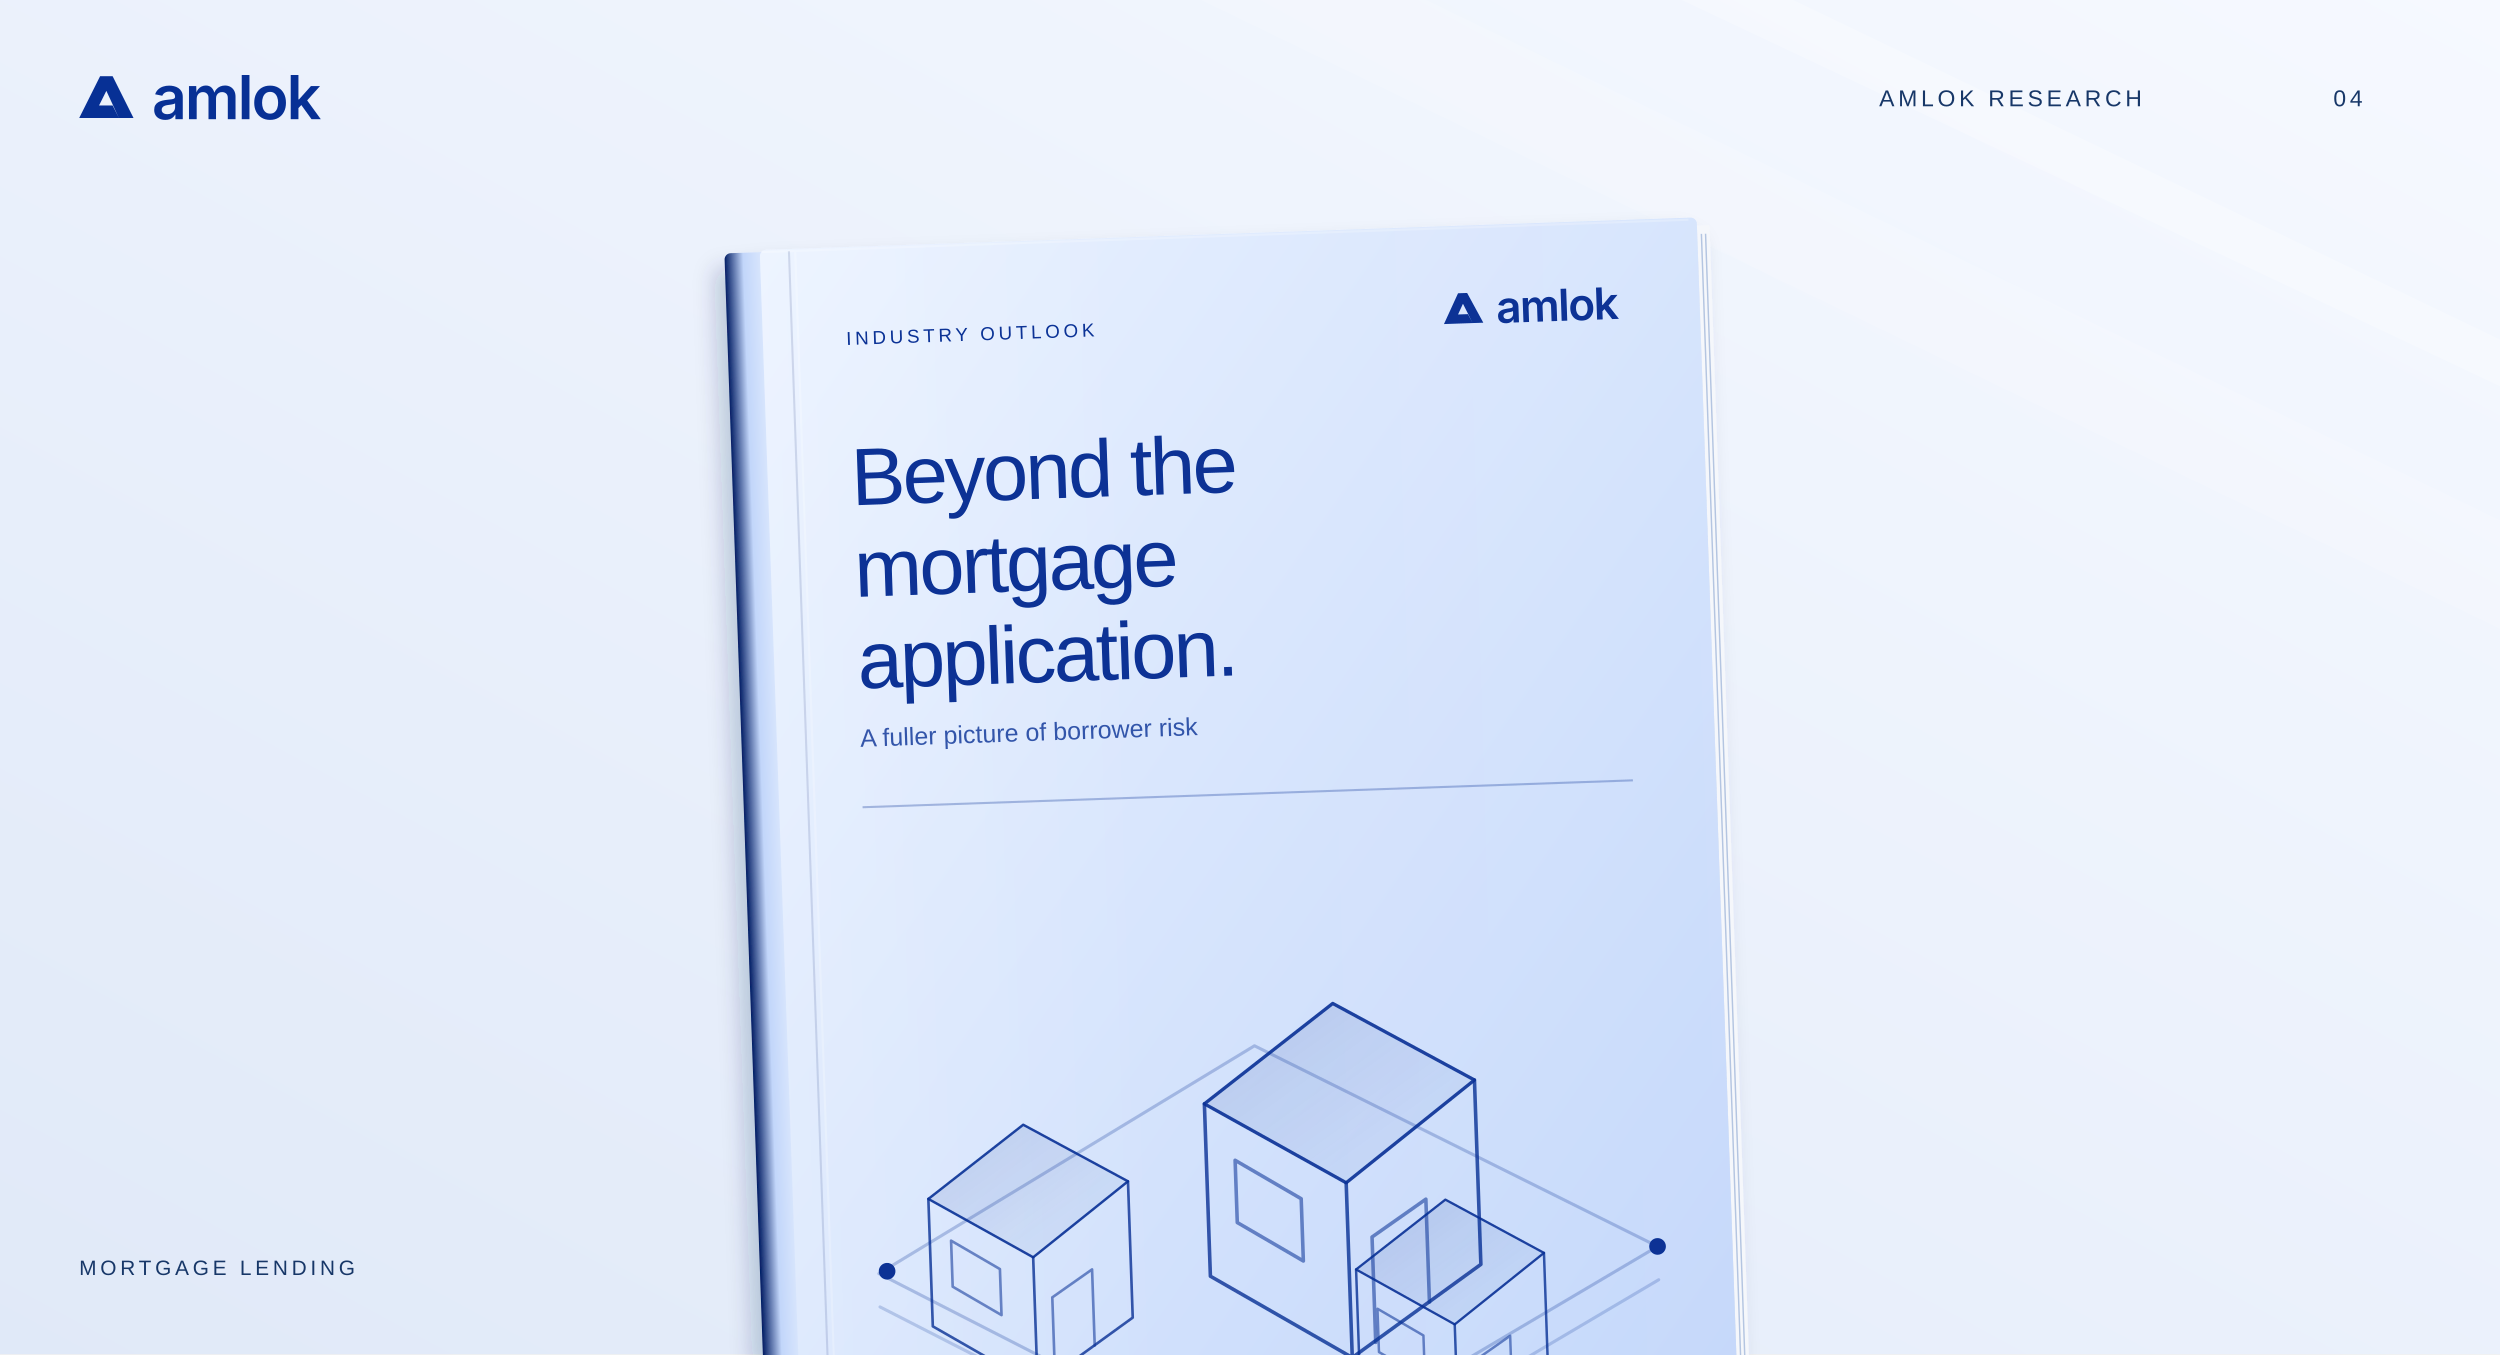
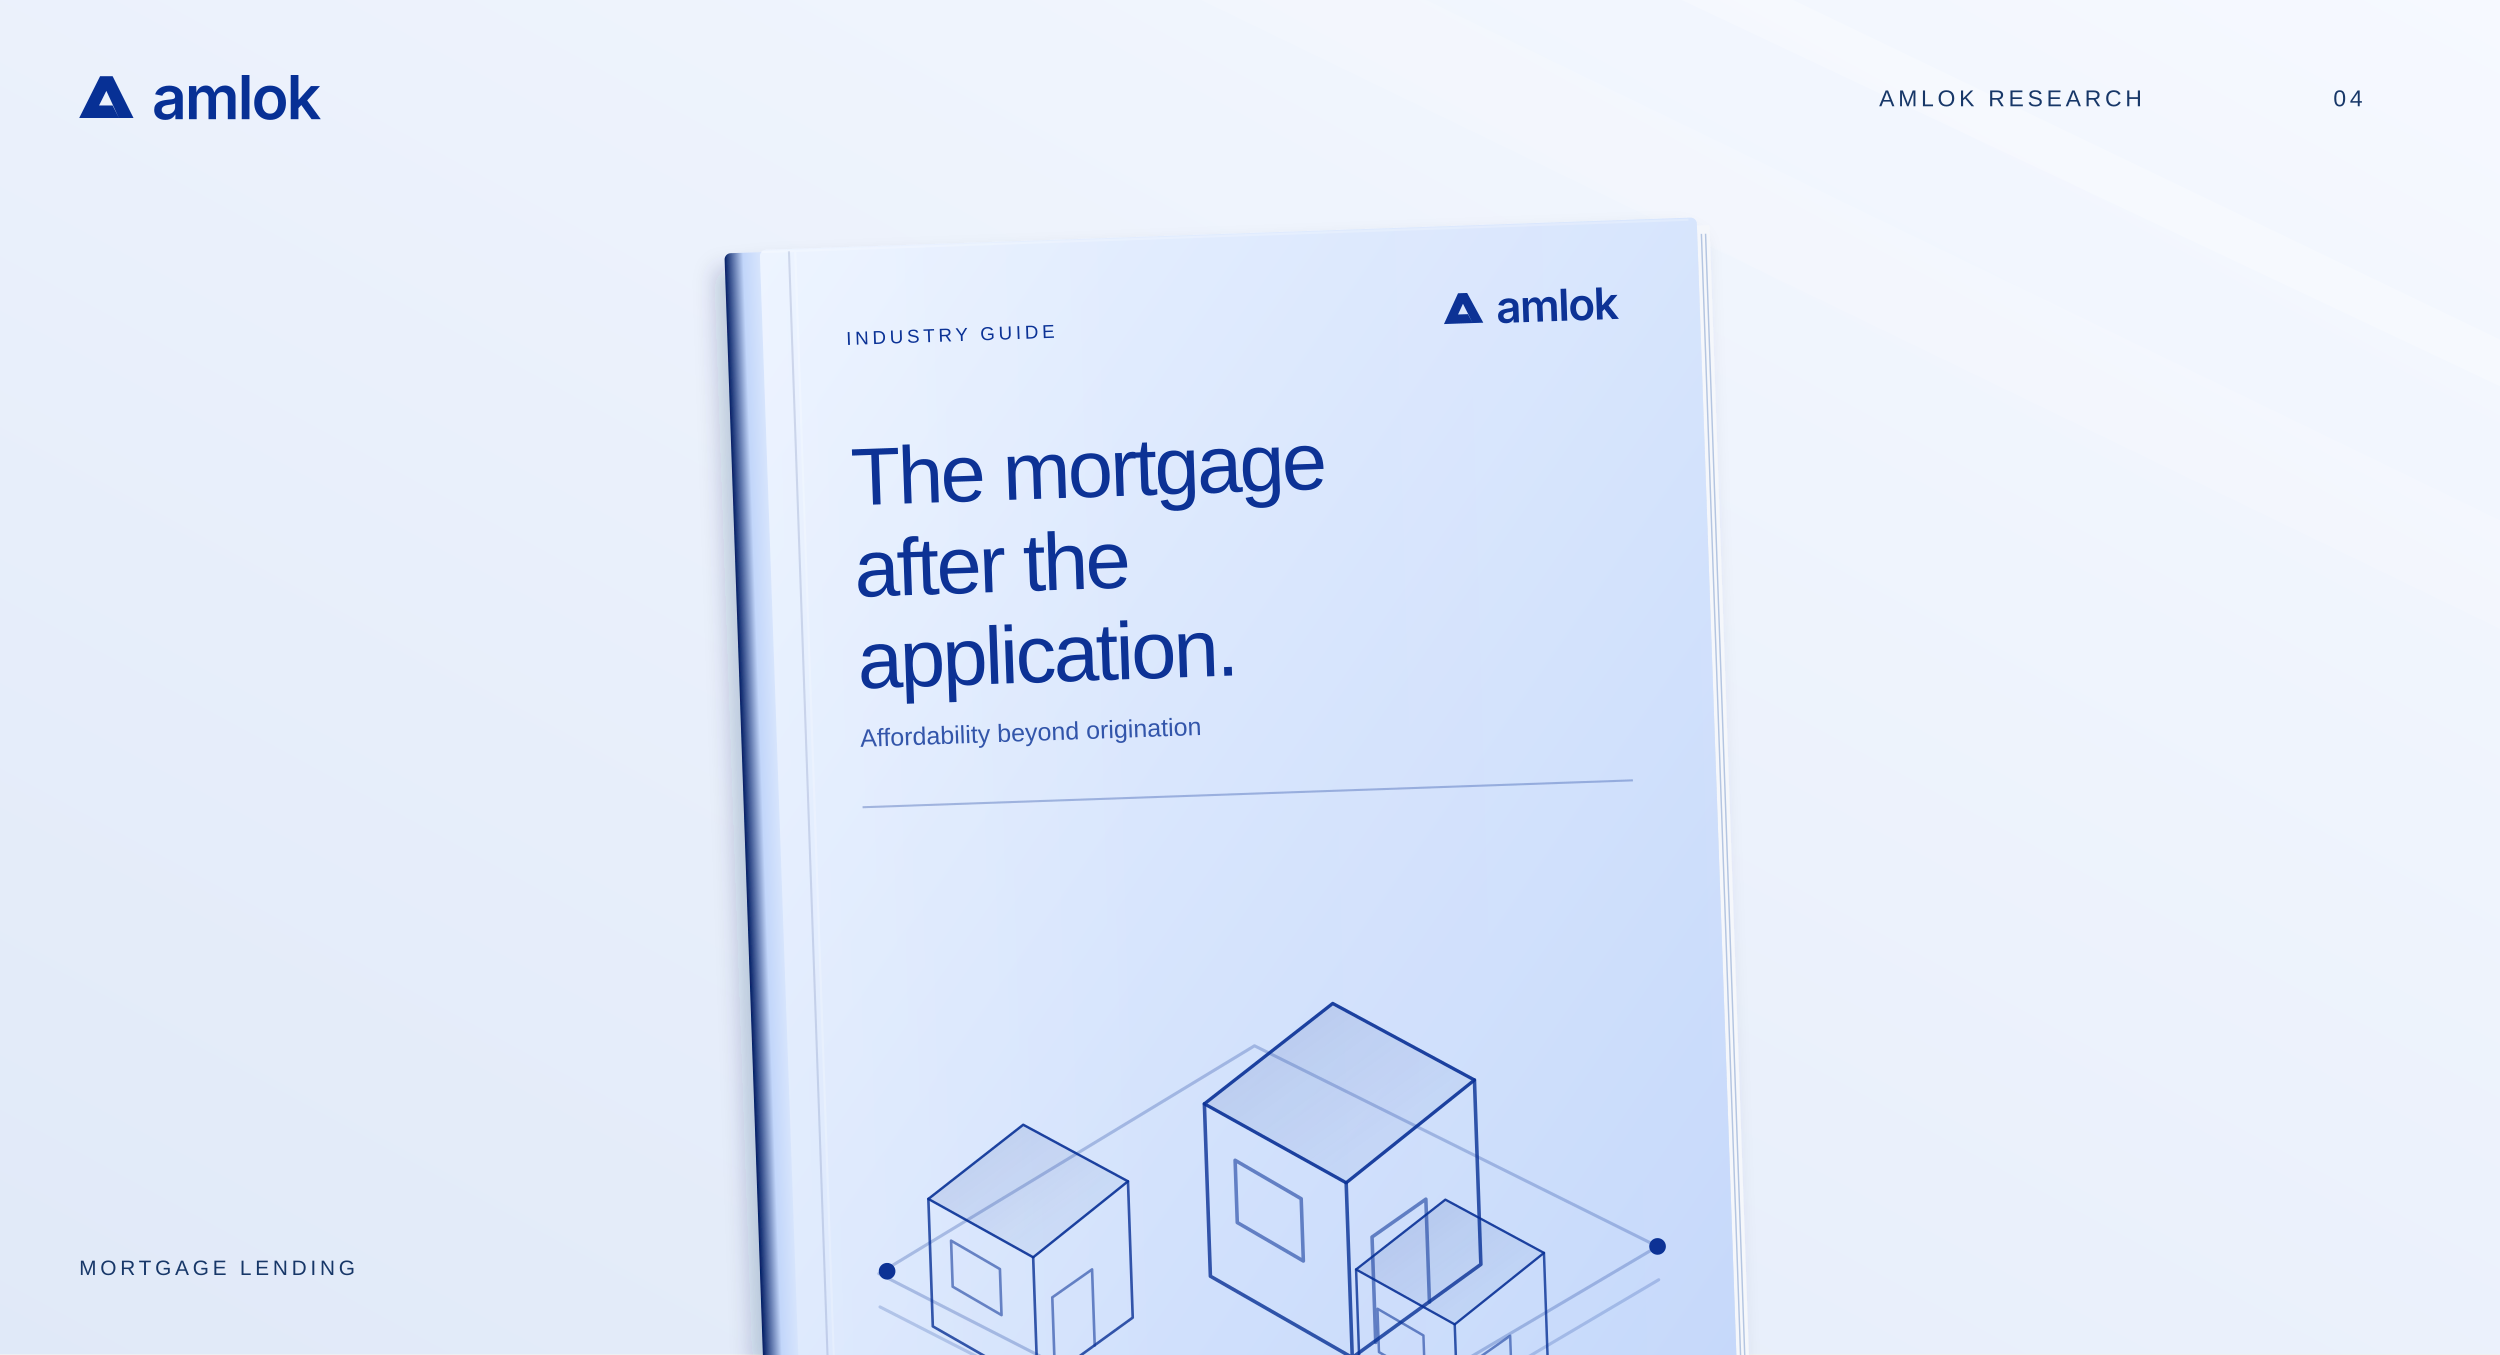
<svg xmlns="http://www.w3.org/2000/svg" width="1200" height="650" viewBox="0 0 1200 650">
  <defs>
    <linearGradient id="backdrop" x1="0" y1="1" x2="1" y2="0">
      <stop stop-color="#e0e9f8" />
      <stop offset="1" stop-color="#f6f9ff" />
    </linearGradient>
    <linearGradient id="cover" x1="0" y1="0" x2="1" y2="1">
      <stop stop-color="#eaf2ff" />
      <stop offset="1" stop-color="#c2d6fa" />
    </linearGradient>
    <linearGradient id="spine">
      <stop stop-color="#021d64" />
      <stop offset=".3" stop-color="#c2d6fa" />
      <stop offset=".82" stop-color="#eaf2ff" />
      <stop offset="1" stop-color="#c2d6fa" />
    </linearGradient>
    <linearGradient id="glass" x1="0" y1="0" x2="1" y2="1">
      <stop stop-color="#073095" stop-opacity=".16" />
      <stop offset="1" stop-color="#073095" stop-opacity=".02" />
    </linearGradient>
    <linearGradient id="sheen">
      <stop stop-color="#fff" stop-opacity=".16" />
      <stop offset=".4" stop-color="#fff" stop-opacity="0" />
      <stop offset="1" stop-color="#fff" stop-opacity=".03" />
    </linearGradient>
    <filter id="shadow" x="-70%" y="-30%" width="220%" height="180%">
      <feDropShadow dx="-28" dy="30" stdDeviation="25" flood-color="#031e59" flood-opacity=".26" />
      <feDropShadow dx="-5" dy="7" stdDeviation="5" flood-color="#031e59" flood-opacity=".2" />
    </filter>
  </defs>
  <rect width="1200" height="650" fill="url(#backdrop)" />
  <path d="M540-70L1250 274V326L432-70Z" fill="#fff" opacity=".14" />
  <path d="M715-70L1250 187V209L659-70Z" fill="#fff" opacity=".24" />
  <svg x="38" y="36" width="116" height="21.56" viewBox="4.125 17.449 158.973 29.553" fill="#073095">
    <path transform="translate(0 10) scale(1.375)" d="M3 26 13 6h6l10 20h-7L16 13l-3.5 7H19l3 6H3Z" />
    <path d="M60.798 47.002Q58.721 47.002 57.06 46.253Q55.398 45.503 54.438 44.034Q53.477 42.566 53.477 40.41Q53.477 38.563 54.17 37.356Q54.863 36.149 56.05 35.426Q57.238 34.703 58.724 34.332Q60.21 33.962 61.797 33.795Q63.708 33.583 64.893 33.425Q66.077 33.267 66.638 32.918Q67.198 32.568 67.198 31.83V31.727Q67.198 30.648 66.764 29.902Q66.33 29.155 65.484 28.756Q64.637 28.357 63.387 28.357Q62.12 28.357 61.19 28.747Q60.259 29.137 59.671 29.76Q59.084 30.384 58.809 31.11L54.102 30.145Q54.752 28.209 56.1 26.948Q57.448 25.688 59.318 25.065Q61.188 24.441 63.367 24.441Q64.904 24.441 66.476 24.807Q68.048 25.173 69.361 26.024Q70.674 26.876 71.475 28.325Q72.275 29.773 72.275 31.952V46.551H67.419V43.54H67.213Q66.736 44.47 65.877 45.26Q65.018 46.049 63.759 46.526Q62.499 47.002 60.798 47.002ZM62.1 43.229Q63.673 43.229 64.821 42.608Q65.968 41.987 66.597 40.956Q67.227 39.925 67.227 38.716V36.132Q66.977 36.337 66.388 36.51Q65.798 36.684 65.061 36.819Q64.323 36.954 63.615 37.051Q62.908 37.148 62.414 37.213Q61.271 37.362 60.357 37.722Q59.444 38.082 58.92 38.716Q58.397 39.35 58.397 40.354Q58.397 41.297 58.877 41.936Q59.358 42.574 60.191 42.902Q61.023 43.229 62.1 43.229Z" />
    <path d="M76.361 46.551V24.715H81.129L81.324 29.963H80.952Q81.43 28.024 82.414 26.792Q83.398 25.559 84.718 24.963Q86.038 24.366 87.48 24.366Q89.841 24.366 91.298 25.852Q92.755 27.338 93.354 30.213H92.744Q93.198 28.263 94.283 26.963Q95.367 25.662 96.863 25.014Q98.359 24.366 100.055 24.366Q102.019 24.366 103.589 25.222Q105.159 26.077 106.072 27.734Q106.986 29.391 106.986 31.824V46.551H101.909V32.604Q101.909 30.578 100.799 29.636Q99.689 28.694 98.128 28.694Q96.902 28.694 96.007 29.222Q95.111 29.749 94.63 30.679Q94.148 31.609 94.148 32.841V46.551H89.198V32.379Q89.198 30.703 88.163 29.699Q87.128 28.694 85.505 28.694Q84.397 28.694 83.467 29.209Q82.537 29.724 81.987 30.717Q81.437 31.709 81.437 33.166V46.551Z" />
    <path d="M116.153 17.449V46.551H111.077V17.449Z" />
    <path d="M129.723 46.991Q126.543 46.991 124.198 45.582Q121.852 44.172 120.571 41.636Q119.289 39.101 119.289 35.741Q119.289 32.345 120.571 29.803Q121.852 27.261 124.198 25.851Q126.543 24.441 129.723 24.441Q132.915 24.441 135.259 25.851Q137.604 27.261 138.886 29.803Q140.167 32.345 140.167 35.741Q140.167 39.101 138.886 41.636Q137.604 44.172 135.259 45.582Q132.915 46.991 129.723 46.991ZM129.723 42.87Q131.501 42.87 132.677 41.913Q133.853 40.955 134.431 39.335Q135.009 37.714 135.009 35.727Q135.009 33.721 134.431 32.098Q133.853 30.476 132.677 29.519Q131.501 28.563 129.723 28.563Q127.95 28.563 126.783 29.519Q125.616 30.476 125.037 32.092Q124.459 33.709 124.459 35.727Q124.459 37.714 125.037 39.335Q125.616 40.955 126.783 41.913Q127.95 42.87 129.723 42.87Z" />
    <path d="M147.944 39.669V33.521H148.751L156.624 24.715H162.59L152.935 35.473H151.884ZM143.301 46.551V17.449H148.377V46.551ZM156.99 46.551 149.84 36.605 153.282 33.007 163.098 46.551Z" />
  </svg>
  <g fill="#173768" font-family="Arial, sans-serif" font-size="11" letter-spacing="1.8">
    <text x="902" y="51">AMLOK RESEARCH</text>
    <text x="1120" y="51">04</text>
    <text x="38" y="612" font-size="10">MORTGAGE LENDING</text>
  </g>
  <g filter="url(#shadow)">
    <g transform="translate(375 112) rotate(-2 225 300)">
      <rect x="-17" y="1" width="30" height="600" rx="3" fill="url(#spine)" />
      <path d="M450 4H456V594H450Z" fill="#f5f7fb" />
      <path d="M452 8V591M454 8V591" stroke="#b4c5e1" stroke-width=".7" />
      <rect width="450" height="600" rx="3" fill="url(#cover)" />
      <path d="M14 1V600" stroke="#001d6b" stroke-opacity=".16" />
      <path d="M17 1V600M1 1H446" stroke="#fff" stroke-opacity=".22" />
      <rect width="450" height="600" rx="3" fill="url(#sheen)" />
      <g fill="#073095" font-family="Arial, sans-serif">
-         <text x="40" y="47" font-size="9" letter-spacing="1.8">INDUSTRY OUTLOOK</text>
+         <text x="40" y="47" font-size="9" letter-spacing="1.8">INDUSTRY GUIDE</text>
        <svg x="327" y="32" width="84" height="15.62" viewBox="4.125 17.449 158.973 29.553" fill="#073095">
          <path transform="translate(0 10) scale(1.375)" d="M3 26 13 6h6l10 20h-7L16 13l-3.5 7H19l3 6H3Z" />
          <path d="M60.798 47.002Q58.721 47.002 57.06 46.253Q55.398 45.503 54.438 44.034Q53.477 42.566 53.477 40.41Q53.477 38.563 54.17 37.356Q54.863 36.149 56.05 35.426Q57.238 34.703 58.724 34.332Q60.21 33.962 61.797 33.795Q63.708 33.583 64.893 33.425Q66.077 33.267 66.638 32.918Q67.198 32.568 67.198 31.83V31.727Q67.198 30.648 66.764 29.902Q66.33 29.155 65.484 28.756Q64.637 28.357 63.387 28.357Q62.12 28.357 61.19 28.747Q60.259 29.137 59.671 29.76Q59.084 30.384 58.809 31.11L54.102 30.145Q54.752 28.209 56.1 26.948Q57.448 25.688 59.318 25.065Q61.188 24.441 63.367 24.441Q64.904 24.441 66.476 24.807Q68.048 25.173 69.361 26.024Q70.674 26.876 71.475 28.325Q72.275 29.773 72.275 31.952V46.551H67.419V43.54H67.213Q66.736 44.47 65.877 45.26Q65.018 46.049 63.759 46.526Q62.499 47.002 60.798 47.002ZM62.1 43.229Q63.673 43.229 64.821 42.608Q65.968 41.987 66.597 40.956Q67.227 39.925 67.227 38.716V36.132Q66.977 36.337 66.388 36.51Q65.798 36.684 65.061 36.819Q64.323 36.954 63.615 37.051Q62.908 37.148 62.414 37.213Q61.271 37.362 60.357 37.722Q59.444 38.082 58.92 38.716Q58.397 39.35 58.397 40.354Q58.397 41.297 58.877 41.936Q59.358 42.574 60.191 42.902Q61.023 43.229 62.1 43.229Z" />
          <path d="M76.361 46.551V24.715H81.129L81.324 29.963H80.952Q81.43 28.024 82.414 26.792Q83.398 25.559 84.718 24.963Q86.038 24.366 87.48 24.366Q89.841 24.366 91.298 25.852Q92.755 27.338 93.354 30.213H92.744Q93.198 28.263 94.283 26.963Q95.367 25.662 96.863 25.014Q98.359 24.366 100.055 24.366Q102.019 24.366 103.589 25.222Q105.159 26.077 106.072 27.734Q106.986 29.391 106.986 31.824V46.551H101.909V32.604Q101.909 30.578 100.799 29.636Q99.689 28.694 98.128 28.694Q96.902 28.694 96.007 29.222Q95.111 29.749 94.63 30.679Q94.148 31.609 94.148 32.841V46.551H89.198V32.379Q89.198 30.703 88.163 29.699Q87.128 28.694 85.505 28.694Q84.397 28.694 83.467 29.209Q82.537 29.724 81.987 30.717Q81.437 31.709 81.437 33.166V46.551Z" />
          <path d="M116.153 17.449V46.551H111.077V17.449Z" />
          <path d="M129.723 46.991Q126.543 46.991 124.198 45.582Q121.852 44.172 120.571 41.636Q119.289 39.101 119.289 35.741Q119.289 32.345 120.571 29.803Q121.852 27.261 124.198 25.851Q126.543 24.441 129.723 24.441Q132.915 24.441 135.259 25.851Q137.604 27.261 138.886 29.803Q140.167 32.345 140.167 35.741Q140.167 39.101 138.886 41.636Q137.604 44.172 135.259 45.582Q132.915 46.991 129.723 46.991ZM129.723 42.87Q131.501 42.87 132.677 41.913Q133.853 40.955 134.431 39.335Q135.009 37.714 135.009 35.727Q135.009 33.721 134.431 32.098Q133.853 30.476 132.677 29.519Q131.501 28.563 129.723 28.563Q127.95 28.563 126.783 29.519Q125.616 30.476 125.037 32.092Q124.459 33.709 124.459 35.727Q124.459 37.714 125.037 39.335Q125.616 40.955 126.783 41.913Q127.95 42.87 129.723 42.87Z" />
          <path d="M147.944 39.669V33.521H148.751L156.624 24.715H162.59L152.935 35.473H151.884ZM143.301 46.551V17.449H148.377V46.551ZM156.99 46.551 149.84 36.605 153.282 33.007 163.098 46.551Z" />
        </svg>
        <text font-size="39" font-weight="500" letter-spacing="-1.3">
-           <tspan x="40" y="124">Beyond the</tspan>
-           <tspan x="40" y="168">mortgage</tspan>
+           <tspan x="40" y="124">The mortgage</tspan>
+           <tspan x="40" y="168">after the</tspan>
          <tspan x="40" y="212">application.</tspan>
        </text>
-         <text x="40" y="240" font-size="12" opacity=".8">A fuller picture of borrower risk</text>
+         <text x="40" y="240" font-size="12" opacity=".8">Affordability beyond origination</text>
        <path d="M40 269H410" stroke="#073095" stroke-opacity=".3" />
      </g>
      <g color="#073095" font-family="Arial, sans-serif">
        <path d="M40 493L224 390 414 493 225 596Z" fill="none" stroke="currentColor" stroke-width="1.5" opacity="0.25" stroke-linecap="round" stroke-linejoin="round" />
        <path d="M40 509L225 612 414 509" fill="none" stroke="currentColor" stroke-width="1.5" opacity="0.2" stroke-linecap="round" stroke-linejoin="round" />
        <g transform="translate(65 424) scale(0.85)">
          <path d="M0 40L55 0 113 34 58 75Z" fill="url(#glass)" stroke="currentColor" stroke-width="1.4" opacity="0.9" stroke-linecap="round" stroke-linejoin="round" />
          <path d="M0 40V112L58 148V75M58 148L113 111V34" fill="none" stroke="currentColor" stroke-width="1.5" opacity="0.8" stroke-linecap="round" stroke-linejoin="round" />
          <path d="M68 142V98L91 83V126M12 64L39 81V107L12 90Z" fill="none" stroke="currentColor" stroke-width="1.5" opacity="0.55" stroke-linecap="round" stroke-linejoin="round" />
        </g>
        <g transform="translate(199 371) scale(1.15)">
          <path d="M0 40L55 0 113 34 58 75Z" fill="url(#glass)" stroke="currentColor" stroke-width="1.4" opacity="0.9" stroke-linecap="round" stroke-linejoin="round" />
          <path d="M0 40V112L58 148V75M58 148L113 111V34" fill="none" stroke="currentColor" stroke-width="1.5" opacity="0.8" stroke-linecap="round" stroke-linejoin="round" />
          <path d="M68 142V98L91 83V126M12 64L39 81V107L12 90Z" fill="none" stroke="currentColor" stroke-width="1.5" opacity="0.55" stroke-linecap="round" stroke-linejoin="round" />
        </g>
        <g transform="translate(269 467) scale(0.8)">
          <path d="M0 40L55 0 113 34 58 75Z" fill="url(#glass)" stroke="currentColor" stroke-width="1.4" opacity="0.9" stroke-linecap="round" stroke-linejoin="round" />
          <path d="M0 40V112L58 148V75M58 148L113 111V34" fill="none" stroke="currentColor" stroke-width="1.5" opacity="0.8" stroke-linecap="round" stroke-linejoin="round" />
          <path d="M68 142V98L91 83V126M12 64L39 81V107L12 90Z" fill="none" stroke="currentColor" stroke-width="1.5" opacity="0.55" stroke-linecap="round" stroke-linejoin="round" />
        </g>
        <circle cx="44" cy="492" r="4" fill="currentColor" opacity="1" />
        <circle cx="225" cy="596" r="4" fill="currentColor" opacity="1" />
        <circle cx="414" cy="493" r="4" fill="currentColor" opacity="1" />
      </g>
    </g>
  </g>
</svg>
